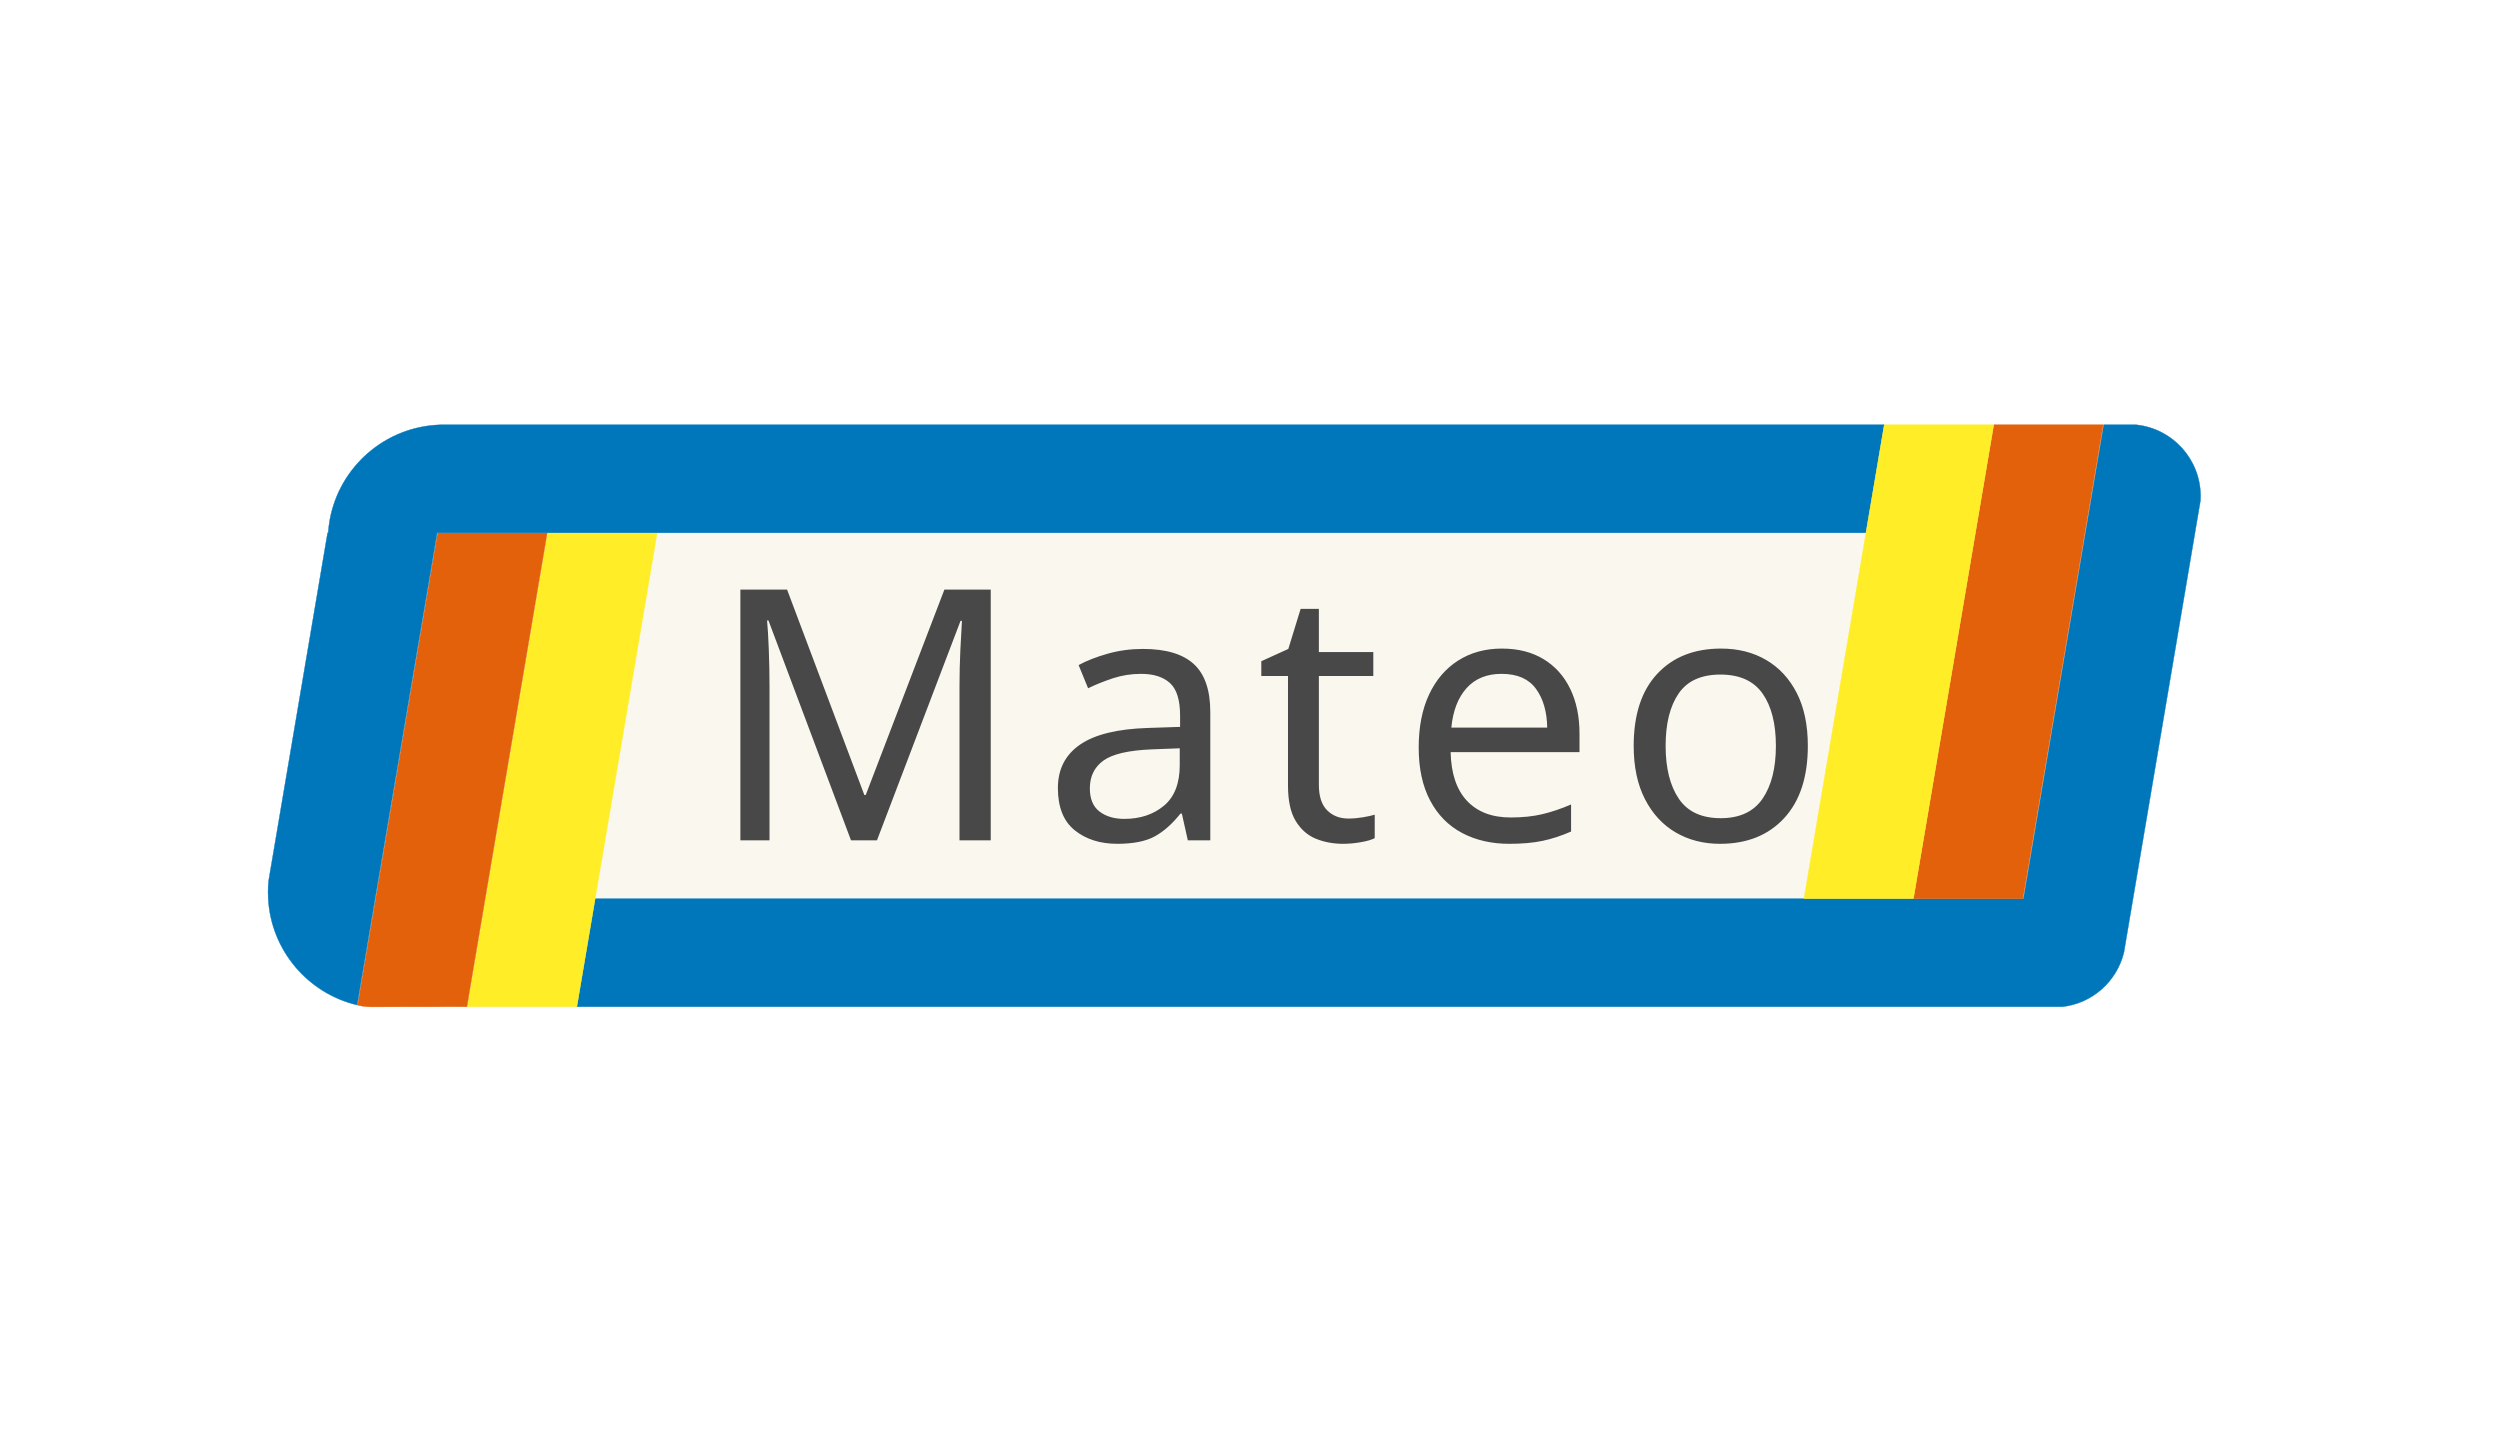
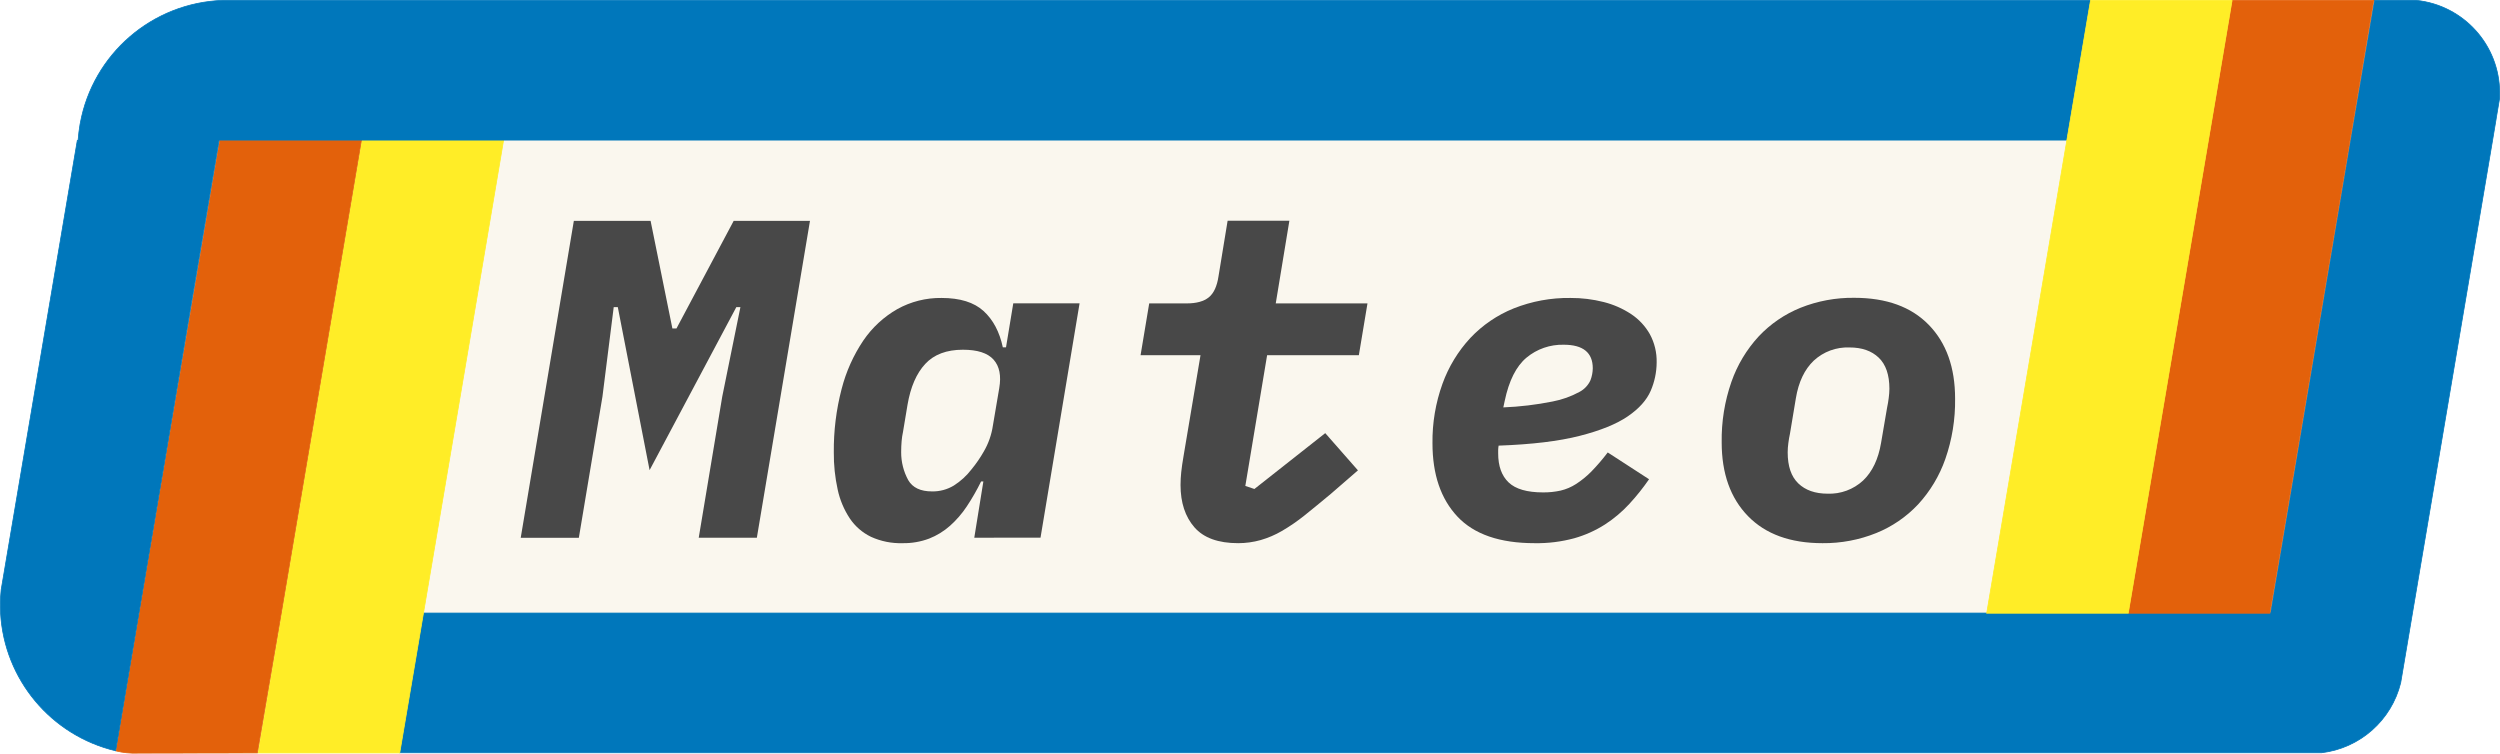
- <svg xmlns="http://www.w3.org/2000/svg" version="1.1" x="0px" y="0px" viewBox="0 0 1770.89 1014.13" style="enable-background:new 0 0 1770.89 1014.13;" xml:space="preserve">
-   <style type="text/css">
- 	.st0{fill:#5500FE;}
- 	.st1{fill:#0744C1;}
- 	.st2{fill:none;stroke:#023398;stroke-width:6;stroke-miterlimit:10;}
- 	.st3{fill:none;stroke:#5500FE;stroke-width:4;stroke-miterlimit:10;}
- 	.st4{fill:#FAF7EE;stroke:#FAF7EE;stroke-miterlimit:10;}
- 	.st5{fill:#E3610B;stroke:#E3610B;stroke-miterlimit:10;}
- 	.st6{fill:#FFED27;stroke:#FFED27;stroke-miterlimit:10;}
- 	.st7{fill:#0077BB;stroke:#0077BB;stroke-miterlimit:10;}
- 	.st8{fill:#8D7674;stroke:#8D7674;stroke-miterlimit:10;}
- 	.st9{fill:none;stroke:#000000;stroke-miterlimit:10;}
- 	.st10{fill:none;stroke:#211915;stroke-miterlimit:10;}
- 	.st11{fill:#FAF7EE;stroke:#FAF7EE;stroke-width:0.25;stroke-miterlimit:10;}
- 	.st12{fill:none;}
- 	.st13{fill:#484848;}
- 	.st14{font-family:'IBM Plex Mono';}
- 	.st15{font-size:248.732px;}
- 	.st16{letter-spacing:12;}
- 	.st17{fill:#0077BB;stroke:#0077BB;stroke-width:0.25;stroke-miterlimit:10;}
- 	.st18{fill:#FFED27;stroke:#FFED27;stroke-width:0.25;stroke-miterlimit:10;}
- 	.st19{fill:#E3610B;stroke:#E3610B;stroke-width:0.25;stroke-miterlimit:10;}
- 	.st20{fill:#484848;stroke:#484848;stroke-width:2;stroke-miterlimit:10;}
- 	.st21{fill:none;stroke:#484848;stroke-width:2;stroke-miterlimit:10;}
- </style>
-   <g id="test_logo">
-     <g>
-       <polygon class="st11" points="1321.75,377.42 1277.82,636.6 421.58,636.6 442.48,513.34 465.51,377.42   " />
-       <g>
-         <rect x="475.32" y="411.18" class="st12" width="863.96" height="191.68" />
-         <text transform="matrix(1 0 0 1 500.3246 595.2364)" class="st13 st14 st15 st16">Mateo </text>
-       </g>
-       <path class="st17" d="M1558.79,351.52c0,0.98-0.03,1.94-0.08,2.9v0.02l-1.87,11.09l-0.03,0.12l-1.99,11.77l-43.89,259.18    l-5.22,30.81v0.02l-1.23,7.26l-0.02,0.07c-4.97,20.33-22.17,35.85-43.36,38.35h-0.13c-0.02,0-0.02,0.02-0.02,0.02    s0-0.02-0.02-0.02h-11.77c0,0-0.02,0.02-0.03,0H408.62l12.97-76.51h1011.73l3.65-21.59l38.06-224.67l2.19-12.92l12.44-73.41    l0.53-3.1h23.08C1538.84,303.58,1558.79,325.22,1558.79,351.52z" />
-       <polygon class="st18" points="465.51,377.42 442.48,513.34 421.58,636.6 408.62,713.11 331,713.11 336,683.56 336.19,682.47     343.96,636.6 349.43,604.3 349.43,604.28 349.53,603.72 378.14,435.03 378.14,435.01 387.89,377.42   " />
-       <path class="st19" d="M387.62,377.42l-9.83,58.02l-28.54,168.33v0.02l-5.56,32.82l-8.04,47.39l-4.92,29.12    c-22.87,0.04-45.74,0.07-68.61,0.11c-1.81-0.05-3.85-0.22-6.04-0.61c-0.98-0.18-1.91-0.38-2.79-0.61l12.78-75.4l14.64-86.36    l14.77-87.21L310,377.42H387.62z" />
-       <path class="st17" d="M1334.71,300.91l-12.97,76.51H309.67l-14.51,85.53l-14.77,87.26h-0.02l-14.64,86.39l-12.75,75.32h-0.02    c-34.74-8.26-60.92-38.57-62.96-75.32c-0.08-1.53-0.13-3.07-0.13-4.63c0-2.69,0.13-5.36,0.4-7.98l0.02-0.17l1.94-11.46l0.02-0.05    l39.81-234.9h0.41c0.22-2.97,0.58-5.89,1.08-8.77l0.08-0.51c6.87-37.43,39.08-65.98,78.2-67.22c3.71,0,7.43,0,11.14,0H1334.71z" />
-       <polygon class="st19" points="1489.84,300.91 1489.29,304.14 1476.87,377.42 1474.73,390.09 1436.58,615.16 1432.95,636.6     1355.44,636.6 1399.37,377.42 1412.33,300.91   " />
-       <polygon class="st18" points="1412.25,300.91 1399.28,377.42 1355.36,636.6 1277.82,636.6 1321.75,377.42 1334.71,300.91   " />
+ <svg xmlns="http://www.w3.org/2000/svg" viewBox="0 0 825.79 248.9">
+   <defs>
+     <style>.cls-1{fill:#faf7ee;stroke:#faf7ee;}.cls-1,.cls-3,.cls-4,.cls-5{stroke-miterlimit:10;stroke-width:0.25px;}.cls-2{fill:#484848;}.cls-3{fill:#07b;stroke:#07b;}.cls-4{fill:#ffed27;stroke:#ffed27;}.cls-5{fill:#e3610b;stroke:#e3610b;}</style>
+   </defs>
+   <g id="Capa_2" data-name="Capa 2">
+     <g id="test_logo" data-name="test logo">
+       <polygon class="cls-1" points="682.72 46.27 656.23 202.56 139.87 202.56 152.47 128.24 166.35 46.27 682.72 46.27" />
+       <path class="cls-2" d="M238.57,131l6-29.55h-1.35l-28.65,53.85-10.5-53.85h-1.35L199,131l-7.8,46.65H172l17.55-104.7h25.35l7.2,35.55h1.35l18.9-35.55h25.2L250,177.62h-19.2Z" />
+       <path class="cls-2" d="M321.82,177.62l3-18.58h-.75a74.31,74.31,0,0,1-4.72,8.23,33,33,0,0,1-5.55,6.41,23.12,23.12,0,0,1-6.9,4.23,23.73,23.73,0,0,1-8.78,1.51,23.46,23.46,0,0,1-10.42-2.1,17.73,17.73,0,0,1-7-6.08,27.79,27.79,0,0,1-4-9.52,55,55,0,0,1-1.28-12.3A79.8,79.8,0,0,1,278,128.49a51.7,51.7,0,0,1,7.2-16.05A33.89,33.89,0,0,1,296.4,102.1,29.26,29.26,0,0,1,311,98.42q9.15,0,13.88,4.31t6.37,12h1.05l2.4-14.54h21.9l-12.9,77.4Zm-13.95-15.3a13.39,13.39,0,0,0,7.2-1.94,22.64,22.64,0,0,0,5.85-5.36,41.62,41.62,0,0,0,4.05-5.89,23.92,23.92,0,0,0,3-8.57l2.1-12.37c.7-4.08.08-7.2-1.87-9.39s-5.33-3.28-10.13-3.28q-8.1,0-12.45,4.69t-5.85,13.49l-1.5,9a23.35,23.35,0,0,0-.45,3c-.1,1.15-.15,2.36-.15,3.65a19.11,19.11,0,0,0,2.33,9.24Q302.17,162.33,307.87,162.32Z" />
+       <path class="cls-2" d="M409,179.42q-9.9,0-14.47-5.25t-4.58-13.95a41.8,41.8,0,0,1,.23-4.28c.15-1.44.42-3.32.82-5.62l5.55-33h-19.8l2.85-17.1H392q4.8,0,7.28-2t3.22-7l3-18.3h20.4l-4.5,27.3h30.3l-2.85,17.1h-30.3l-7.2,43.2,3,1,23.4-18.45,10.8,12.3-9,7.8q-4.8,4-8.7,7.13a61.48,61.48,0,0,1-7.42,5.09,31,31,0,0,1-7,3A27.49,27.49,0,0,1,409,179.42Z" />
+       <path class="cls-2" d="M506.92,179.42q-17.25,0-25.5-8.78t-8.25-24.22a55.87,55.87,0,0,1,3.3-19.65,44.5,44.5,0,0,1,9.22-15.15A40.53,40.53,0,0,1,500,101.87a48.93,48.93,0,0,1,18.75-3.45,43.57,43.57,0,0,1,11,1.35,29.71,29.71,0,0,1,9.07,4,19.51,19.51,0,0,1,6.15,6.61,18.7,18.7,0,0,1,2.25,9.37,23.88,23.88,0,0,1-1.95,9.3q-2,4.65-7.58,8.47t-15.89,6.45q-10.29,2.64-26.78,3.23a9.23,9.23,0,0,0-.15,1.43v1.12q0,6.3,3.45,9.6t11.4,3.3a26,26,0,0,0,5.78-.6,16.46,16.46,0,0,0,5.09-2.17,30,30,0,0,0,5-4.06,67.53,67.53,0,0,0,5.47-6.37l13.65,8.85a74.22,74.22,0,0,1-6.53,8.17,41.9,41.9,0,0,1-8,6.75,38,38,0,0,1-10.2,4.58A47,47,0,0,1,506.92,179.42Zm9.6-65.55a18.51,18.51,0,0,0-12.3,4.27q-5.1,4.27-7.2,14.33l-.45,2.1a104.27,104.27,0,0,0,16.28-1.95,30.45,30.45,0,0,0,8.84-3.15,8.16,8.16,0,0,0,3.68-3.9,11.65,11.65,0,0,0,.75-3.9Q526.12,113.87,516.52,113.87Z" />
+       <path class="cls-2" d="M602,179.42q-15.9,0-24.6-8.93t-8.7-24.37a58,58,0,0,1,3.22-20,43.2,43.2,0,0,1,9-15,39.06,39.06,0,0,1,13.8-9.45,46.34,46.34,0,0,1,17.78-3.3q15.9,0,24.6,8.93t8.7,24.37a58,58,0,0,1-3.23,19.95,43.2,43.2,0,0,1-9,15,39.06,39.06,0,0,1-13.8,9.45A46.29,46.29,0,0,1,602,179.42Zm1.65-16.35a16.38,16.38,0,0,0,11.77-4.35q4.57-4.35,5.93-12.45l2-11.7c.2-.9.37-1.92.52-3.08a23.93,23.93,0,0,0,.23-3.07q0-6.9-3.53-10.28t-9.67-3.37a16.4,16.4,0,0,0-11.78,4.35q-4.58,4.35-5.92,12.45l-1.95,11.7c-.2.9-.38,1.93-.53,3.08a23.9,23.9,0,0,0-.22,3.07q0,6.9,3.52,10.27T603.67,163.07Z" />
+       <path class="cls-3" d="M825.67,30.65c0,.59,0,1.17,0,1.75h0l-1.13,6.69,0,.07-1.19,7.1-26.48,156.3-3.14,18.58h0l-.74,4.38v0a30.69,30.69,0,0,1-26.15,23.13H132l7.83-46.14H750l2.2-13,22.95-135.5,1.31-7.78L784,2l.33-1.87h13.92A30.71,30.71,0,0,1,825.67,30.65Z" />
+       <polygon class="cls-4" points="166.35 46.27 152.47 128.24 139.87 202.56 132.04 248.71 85.23 248.71 88.25 230.88 88.36 230.22 93.06 202.56 96.36 183.09 96.36 183.07 96.42 182.74 113.67 81 113.67 81 119.55 46.27 166.35 46.27" />
+       <path class="cls-5" d="M119.39,46.27l-5.93,35L96.25,182.77h0L92.9,202.57,88,231.15l-3,17.56-41.38.06a24,24,0,0,1-3.64-.37q-.9-.17-1.68-.36l7.7-45.47,8.84-52.08L63.83,97.9l8.75-51.63Z" />
+       <path class="cls-3" d="M690.54.12l-7.83,46.15H72.38L63.62,97.85l-8.91,52.62h0l-8.83,52.1L38.19,248h0a49.58,49.58,0,0,1-38-45.42c0-.92-.09-1.85-.09-2.79A47.8,47.8,0,0,1,.37,195v-.11L1.54,188l0,0,24-141.65h.25c.14-1.79.36-3.55.65-5.29l.06-.31A49.6,49.6,0,0,1,73.67.12H690.54Z" />
+       <polygon class="cls-5" points="784.09 0.13 783.75 2.08 776.26 46.27 774.98 53.91 751.97 189.63 749.77 202.56 703.03 202.56 729.52 46.27 737.35 0.13 784.09 0.13" />
+       <polygon class="cls-4" points="737.29 0.13 729.48 46.27 702.99 202.56 656.23 202.56 682.72 46.27 690.53 0.13 737.29 0.13" />
    </g>
  </g>
</svg>
